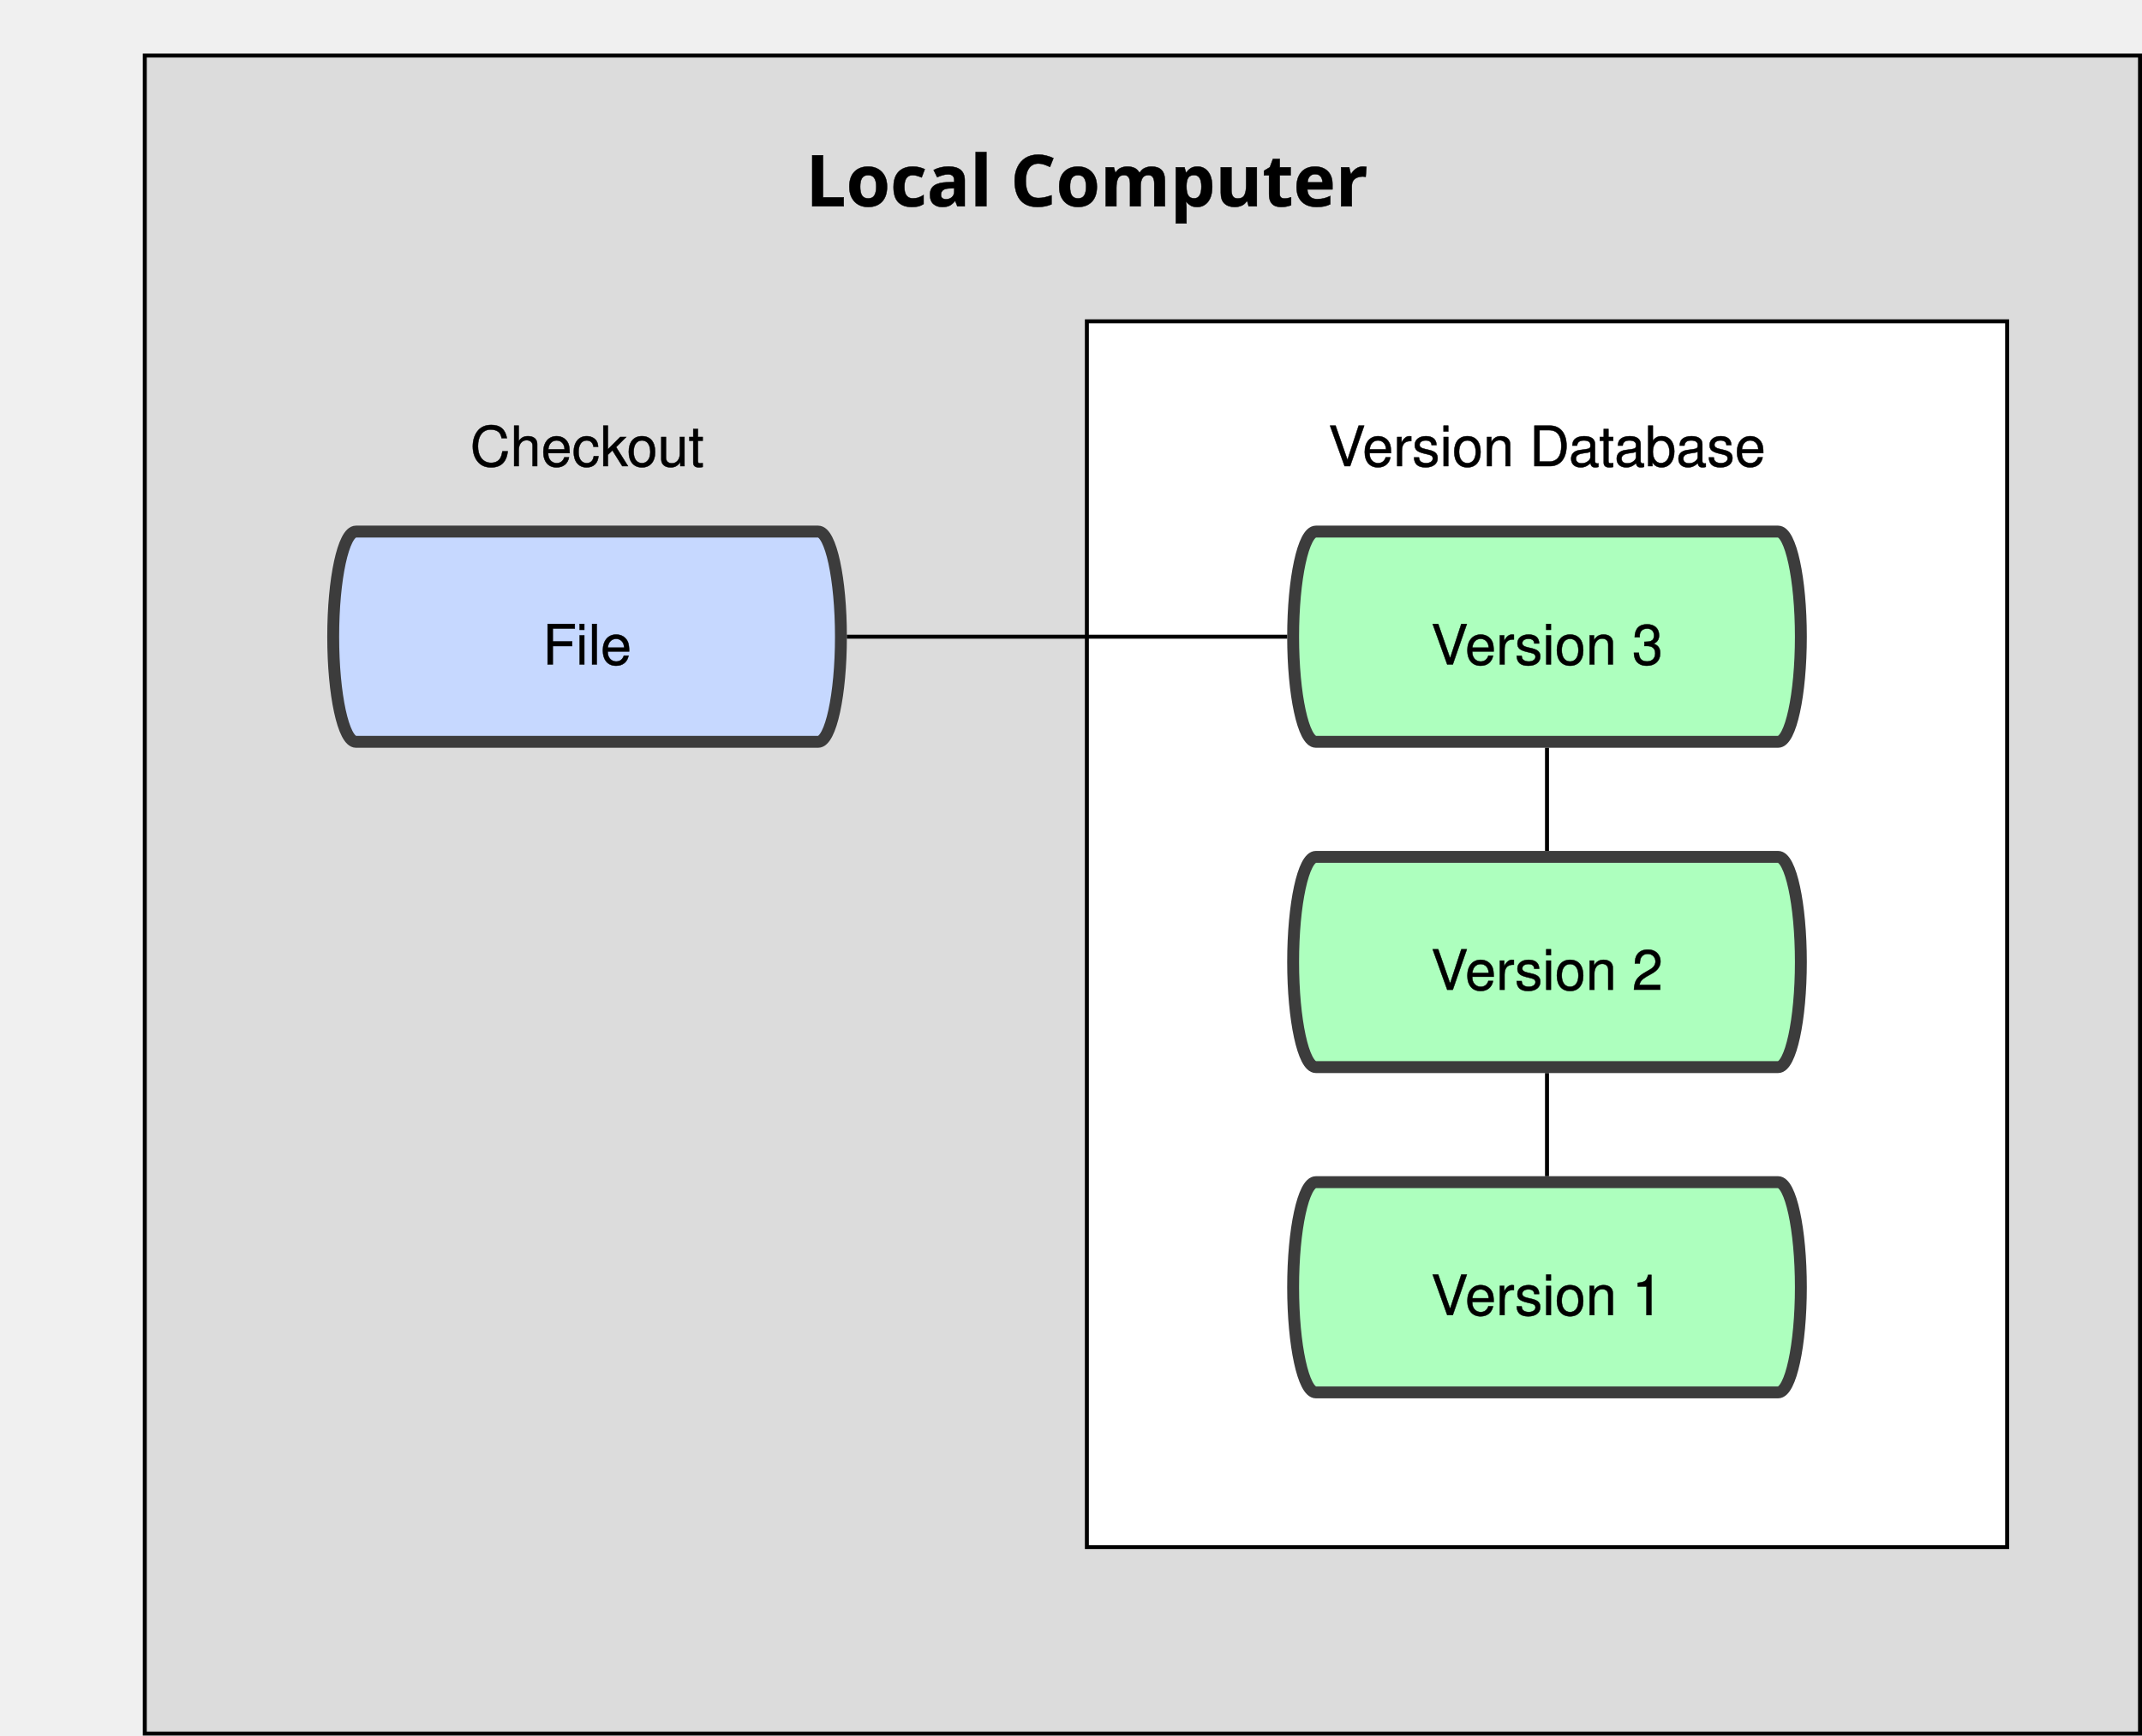
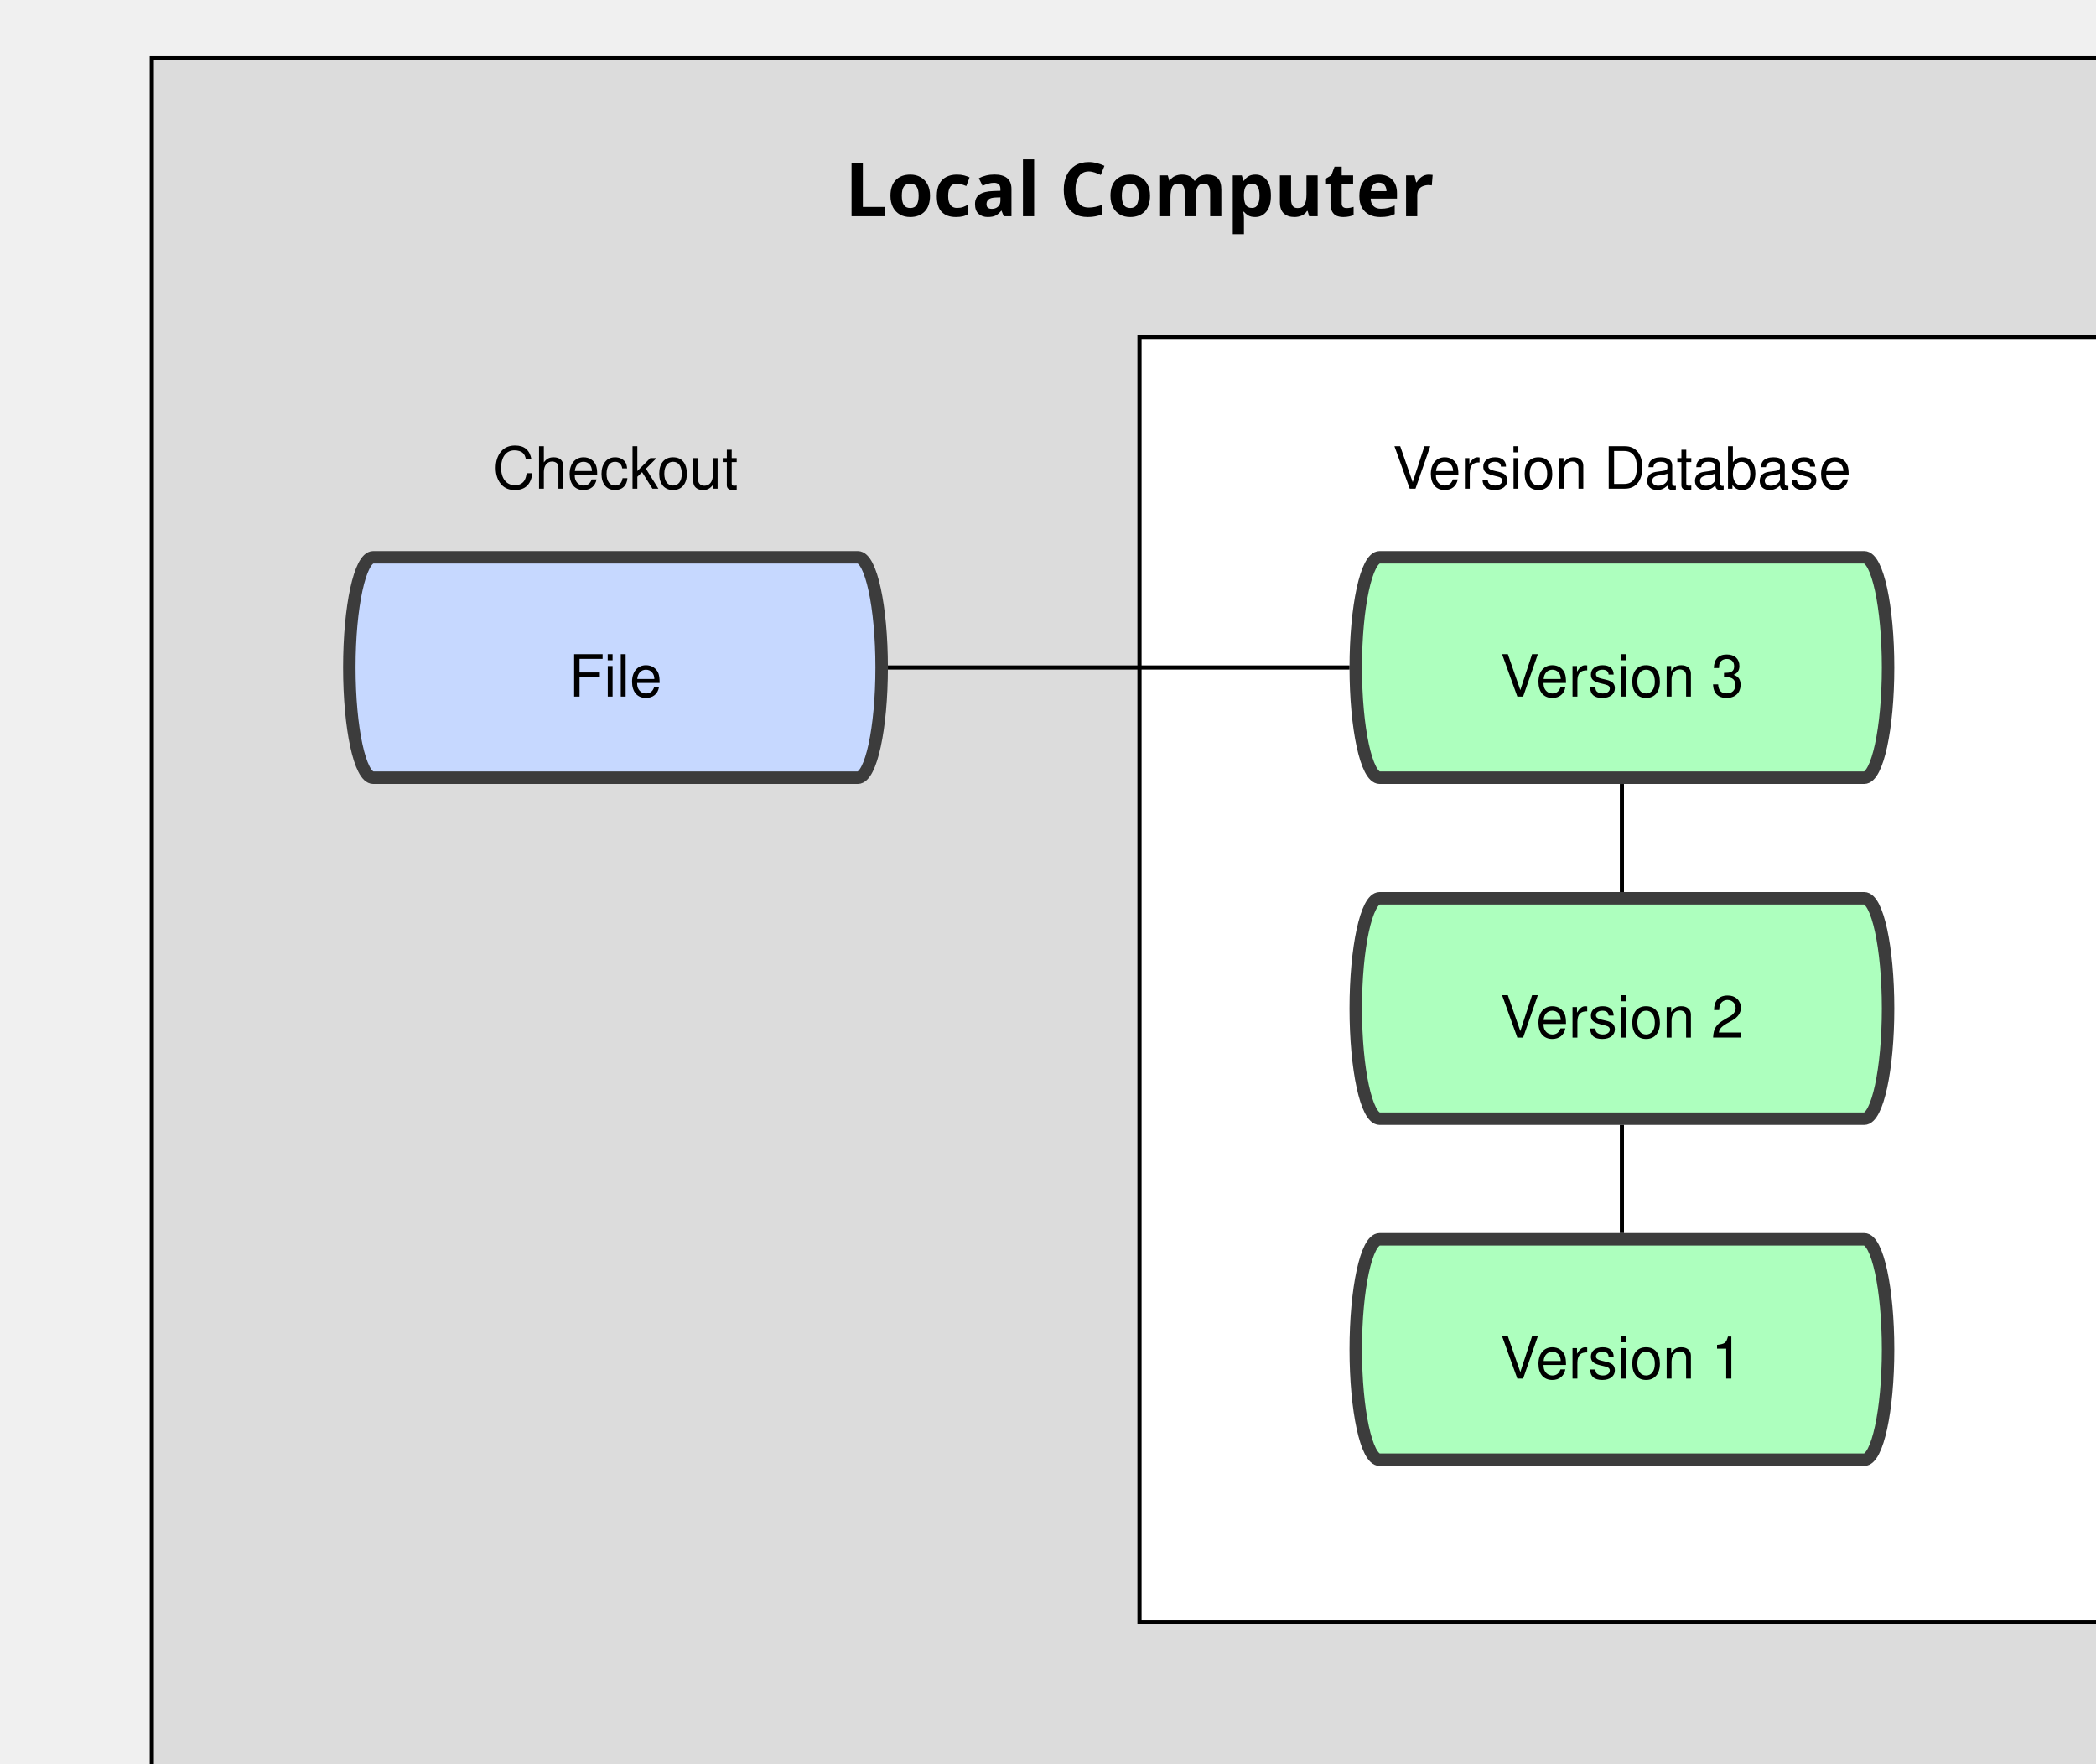
<svg xmlns="http://www.w3.org/2000/svg">
  <defs />
  <g style="stroke:#000000;fill:#fff">
    <rect height="423.0" id="14" style="fill:#dcdcdc" width="503.0" x="36.5" y="14.0" />
    <rect height="53.0" id="3" rx="5.744" ry="26.5" style="stroke:#3c3c3c;stroke-width:3px;fill:#c6d8ff" width="128.0" x="84.0" y="134.0" />
-     <text id="3_text" style="fill:#000000;stroke:#000000;stroke-width:0.1px;font-family: Helvetica;font-size:14px" x="84.0" y="134.0">
+     <text id="3_text" style="fill:#000000;stroke:#000000;stroke-width:0px;font-family: Helvetica;font-size:14px" x="84.0" y="134.0">
      <tspan fill="#000000" font-family="Helvetica;,Sans-serif" font-size="14.0px" id="3_line1" stroke="#000000" text-align="center" text-anchor="middle" x="148.0" y="167.5">
				File
			</tspan>
    </text>
    <rect height="17.0" id="4" style="stroke:none;fill:none" width="60.0" x="118.0" y="102.0" />
-     <text id="4_text" style="fill:#000000;stroke:#000000;stroke-width:0.1px;font-family: Helvetica;font-size:12px" x="118.0" y="102.0">
+     <text id="4_text" style="fill:#000000;stroke:#000000;stroke-width:0px;font-family: Helvetica;font-size:12px" x="118.0" y="102.0">
      <tspan fill="#000000" font-family="Helvetica;,Sans-serif" font-size="14.0px" id="4_line1" stroke="#000000" text-align="center" text-anchor="middle" x="148.0" y="117.5">
				Checkout
			</tspan>
    </text>
    <rect height="309.0" id="5" style="" width="232.0" x="274.0" y="81.0" />
    <rect height="17.0" id="6" style="stroke:none;fill:none" width="111.0" x="334.5" y="102.0" />
-     <text id="6_text" style="fill:#000000;stroke:#000000;stroke-width:0.1px;font-family: Helvetica;font-size:12px" x="334.5" y="102.0">
+     <text id="6_text" style="fill:#000000;stroke:#000000;stroke-width:0px;font-family: Helvetica;font-size:12px" x="334.5" y="102.0">
      <tspan fill="#000000" font-family="Helvetica;,Sans-serif" font-size="14.0px" id="6_line1" stroke="#000000" text-align="center" text-anchor="middle" x="390.0" y="117.5">
				Version Database
			</tspan>
    </text>
    <rect height="53.0" id="7" rx="5.744" ry="26.5" style="stroke:#3c3c3c;stroke-width:3px;fill:#adffbe" width="128.0" x="326.0" y="134.0" />
-     <text id="7_text" style="fill:#000000;stroke:#000000;stroke-width:0.1px;font-family: Helvetica;font-size:14px" x="326.0" y="134.0">
+     <text id="7_text" style="fill:#000000;stroke:#000000;stroke-width:0px;font-family: Helvetica;font-size:14px" x="326.0" y="134.0">
      <tspan fill="#000000" font-family="Helvetica;,Sans-serif" font-size="14.0px" id="7_line1" stroke="#000000" text-align="center" text-anchor="middle" x="390.0" y="167.5">
				Version 3
			</tspan>
    </text>
    <rect height="53.0" id="8" rx="5.744" ry="26.5" style="stroke:#3c3c3c;stroke-width:3px;fill:#adffbe" width="128.0" x="326.0" y="216.0" />
-     <text id="8_text" style="fill:#000000;stroke:#000000;stroke-width:0.1px;font-family: Helvetica;font-size:14px" x="326.0" y="216.0">
+     <text id="8_text" style="fill:#000000;stroke:#000000;stroke-width:0px;font-family: Helvetica;font-size:14px" x="326.0" y="216.0">
      <tspan fill="#000000" font-family="Helvetica;,Sans-serif" font-size="14.0px" id="8_line1" stroke="#000000" text-align="center" text-anchor="middle" x="390.0" y="249.5">
				Version 2
			</tspan>
    </text>
    <rect height="53.0" id="9" rx="5.744" ry="26.5" style="stroke:#3c3c3c;stroke-width:3px;fill:#adffbe" width="128.0" x="326.0" y="298.0" />
-     <text id="9_text" style="fill:#000000;stroke:#000000;stroke-width:0.1px;font-family: Helvetica;font-size:14px" x="326.0" y="298.0">
+     <text id="9_text" style="fill:#000000;stroke:#000000;stroke-width:0px;font-family: Helvetica;font-size:14px" x="326.0" y="298.0">
      <tspan fill="#000000" font-family="Helvetica;,Sans-serif" font-size="14.0px" id="9_line1" stroke="#000000" text-align="center" text-anchor="middle" x="390.0" y="331.5">
				Version 1
			</tspan>
    </text>
    <path d="M 324.5,160.5 L 213.5,160.5" id="10" style="marker-start:none;stroke:#000000;marker-end:none;fill:none" />
    <path d="M 390.0,188.5 L 390.0,214.5" id="11" style="marker-start:none;stroke:#000000;marker-end:none;fill:none" />
    <path d="M 390.0,270.5 L 390.0,296.5" id="12" style="marker-start:none;stroke:#000000;marker-end:none;fill:none" />
    <rect height="22.0" id="13" style="stroke:none;fill:none" width="138.0" x="205.0" y="32.0" />
-     <text id="13_text" style="fill:#000000;stroke:#000000;stroke-width:0.1px;font-family: Helvetica-Bold;font-size:18px" x="205.0" y="32.0">
+     <text id="13_text" style="fill:#000000;stroke:#000000;stroke-width:0px;font-family: Helvetica-Bold;font-size:18px" x="205.0" y="32.0">
      <tspan fill="#000000" font-family="Helvetica;,Sans-serif" font-size="18.0px" font-weight="bold" id="13_line1" stroke="#000000" text-align="center" text-anchor="middle" x="274.0" y="52.0">
				Local Computer
			</tspan>
    </text>
  </g>
</svg>
